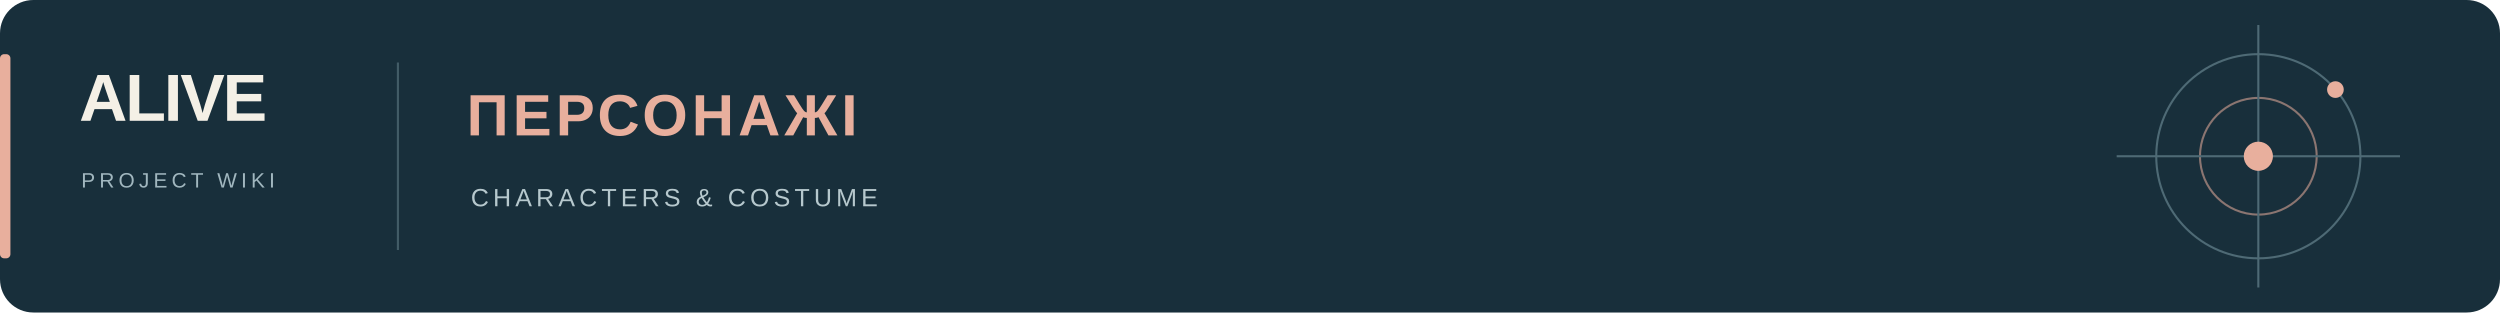
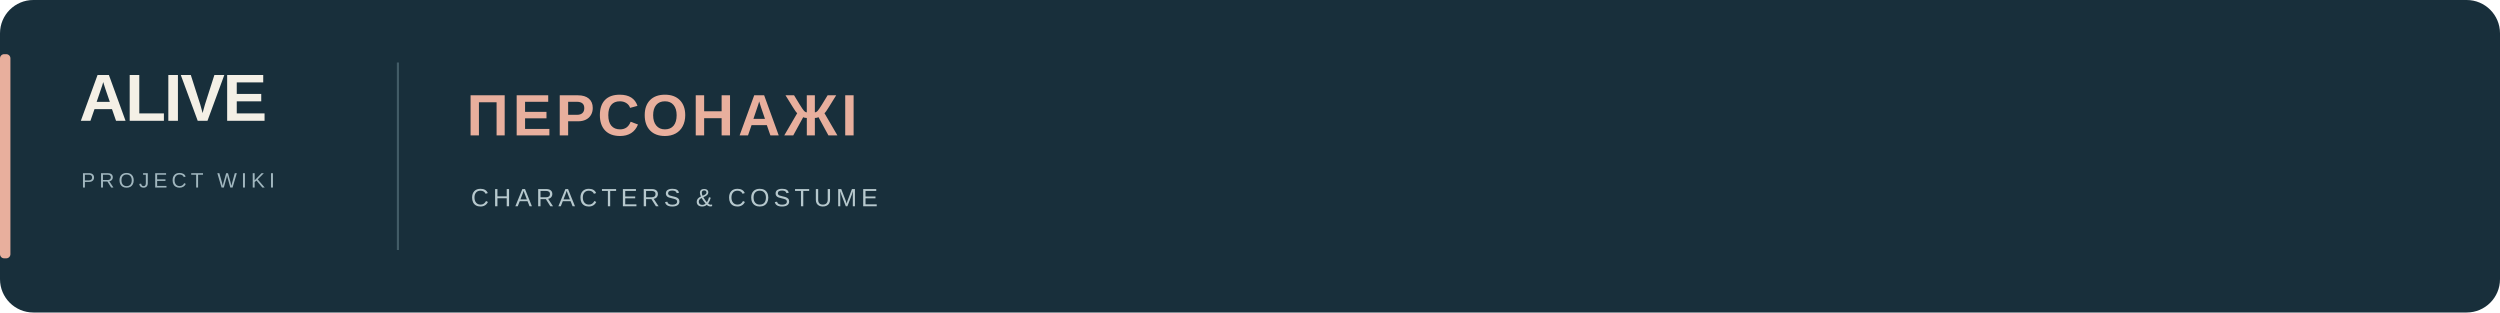
<svg xmlns="http://www.w3.org/2000/svg" width="1200" height="150" viewBox="0 0 1200 150" role="img" aria-labelledby="title desc">
  <rect width="1200" height="150" rx="16" fill="#182f3b" />
  <rect x="0" y="26" width="5" height="98" rx="2" fill="#e8af9d" />
  <text x="38" y="58" fill="#f4f0e6" font-family="Arial,Helvetica,sans-serif" font-size="32" font-weight="700" letter-spacing="-1">ALIVE</text>
  <text x="39" y="90" fill="#a1b7bf" font-family="Arial,Helvetica,sans-serif" font-size="10" letter-spacing="2">PROJECT WIKI</text>
  <path d="M191 30v90" stroke="#425c67" />
  <text x="224" y="65" fill="#e8af9d" font-family="Arial,Helvetica,sans-serif" font-size="28" font-weight="700" letter-spacing="2">ПЕРСОНАЖІ</text>
  <text x="226" y="99" fill="#b6c8cd" font-family="Arial,Helvetica,sans-serif" font-size="12" letter-spacing="2">CHARACTERS &amp; COSTUME</text>
-   <circle cx="1084" cy="75" r="49" fill="none" stroke="#4e6a75" />
-   <circle cx="1084" cy="75" r="28" fill="none" stroke="#e8af9d" stroke-opacity=".55" />
-   <path d="M1016 75h136M1084 12v126" stroke="#4e6a75" />
-   <circle cx="1084" cy="75" r="7" fill="#e8af9d" />
-   <circle cx="1121" cy="43" r="4" fill="#e8af9d" />
</svg>
